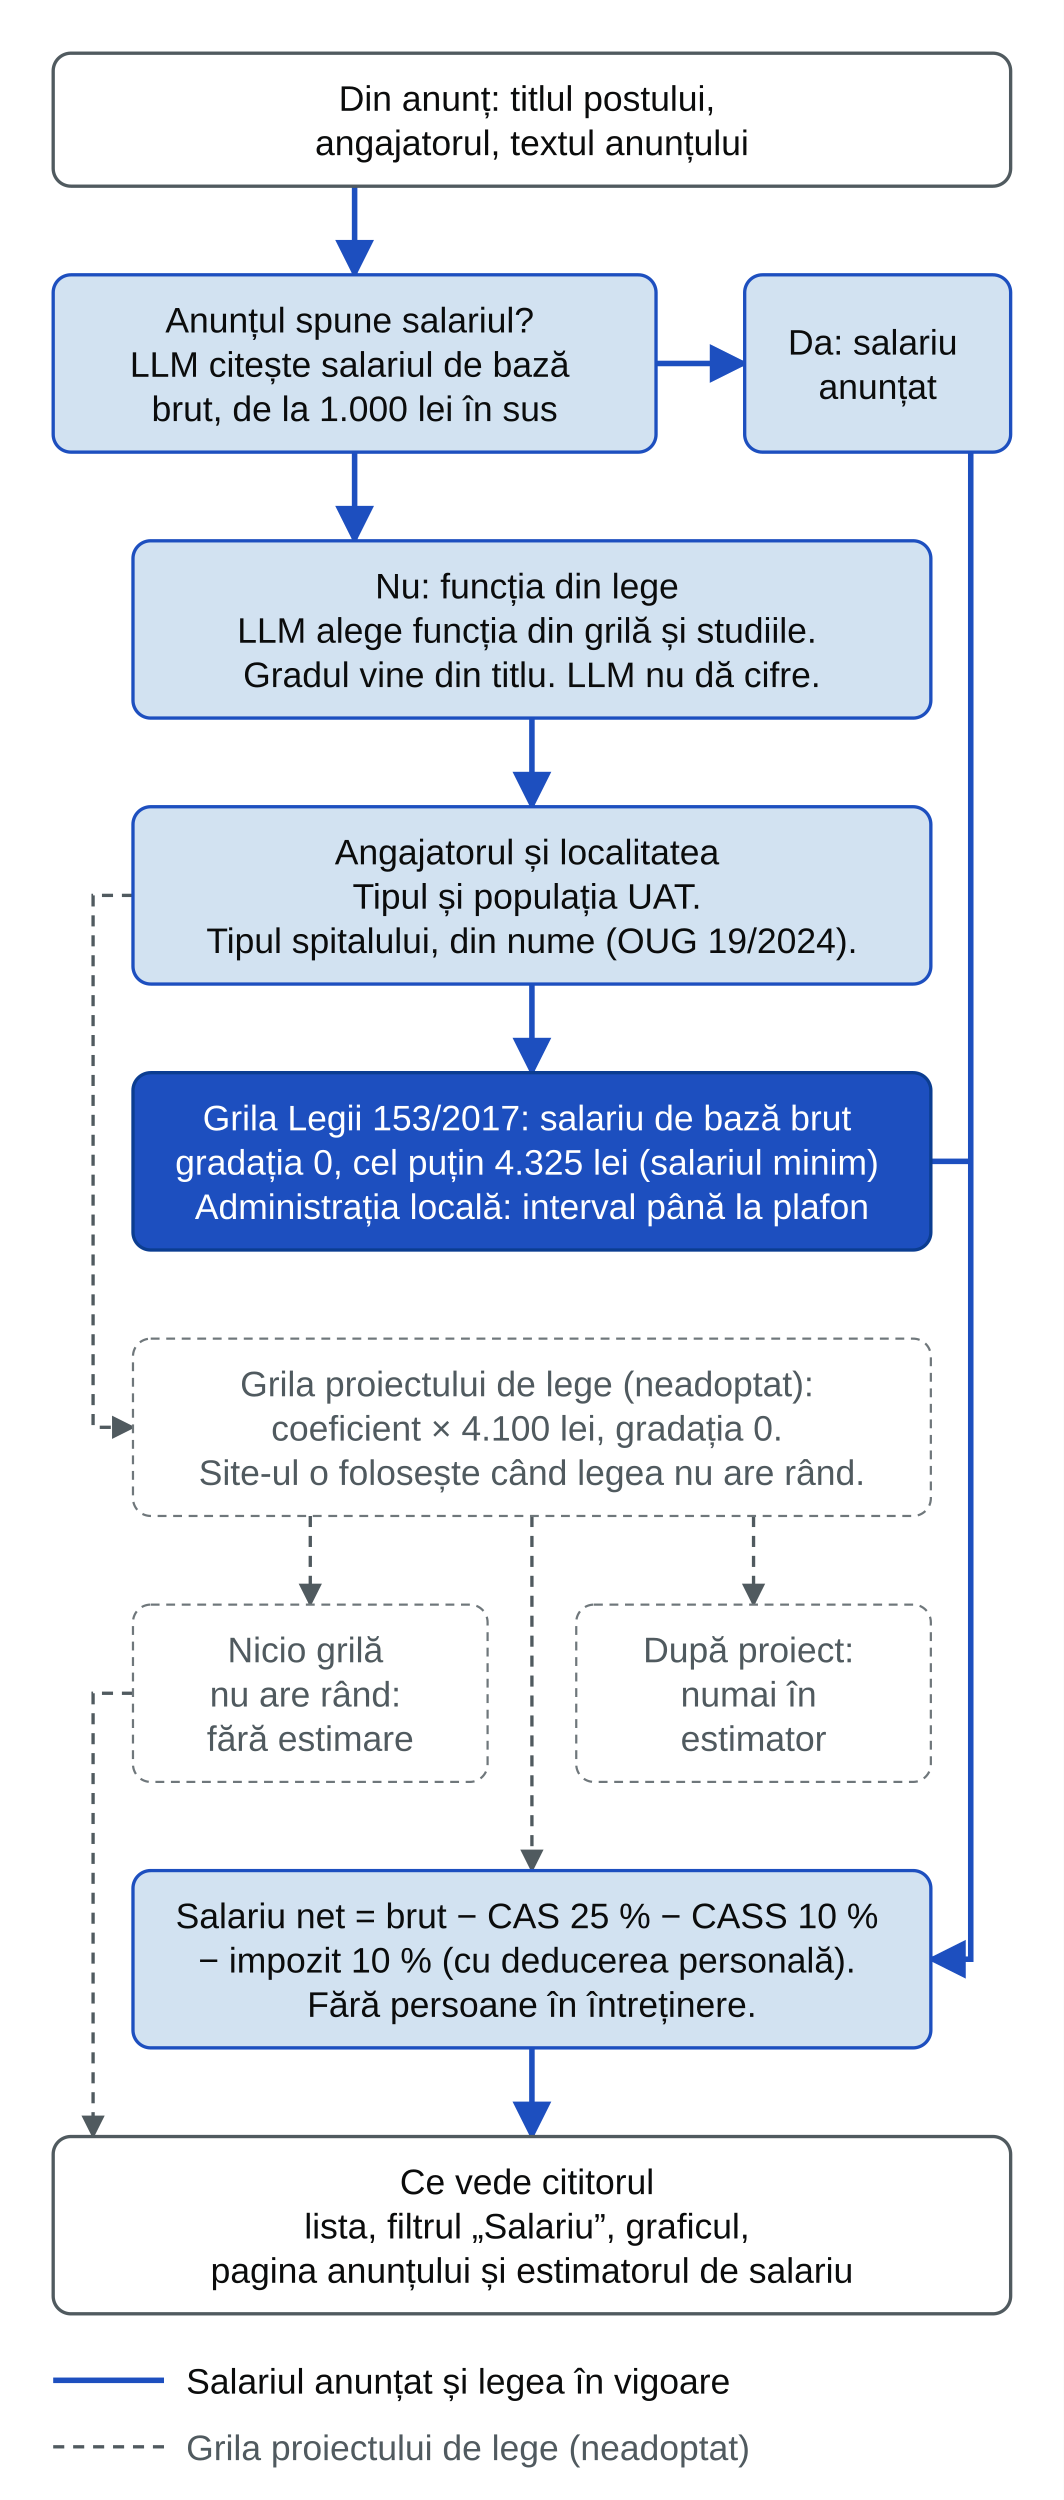
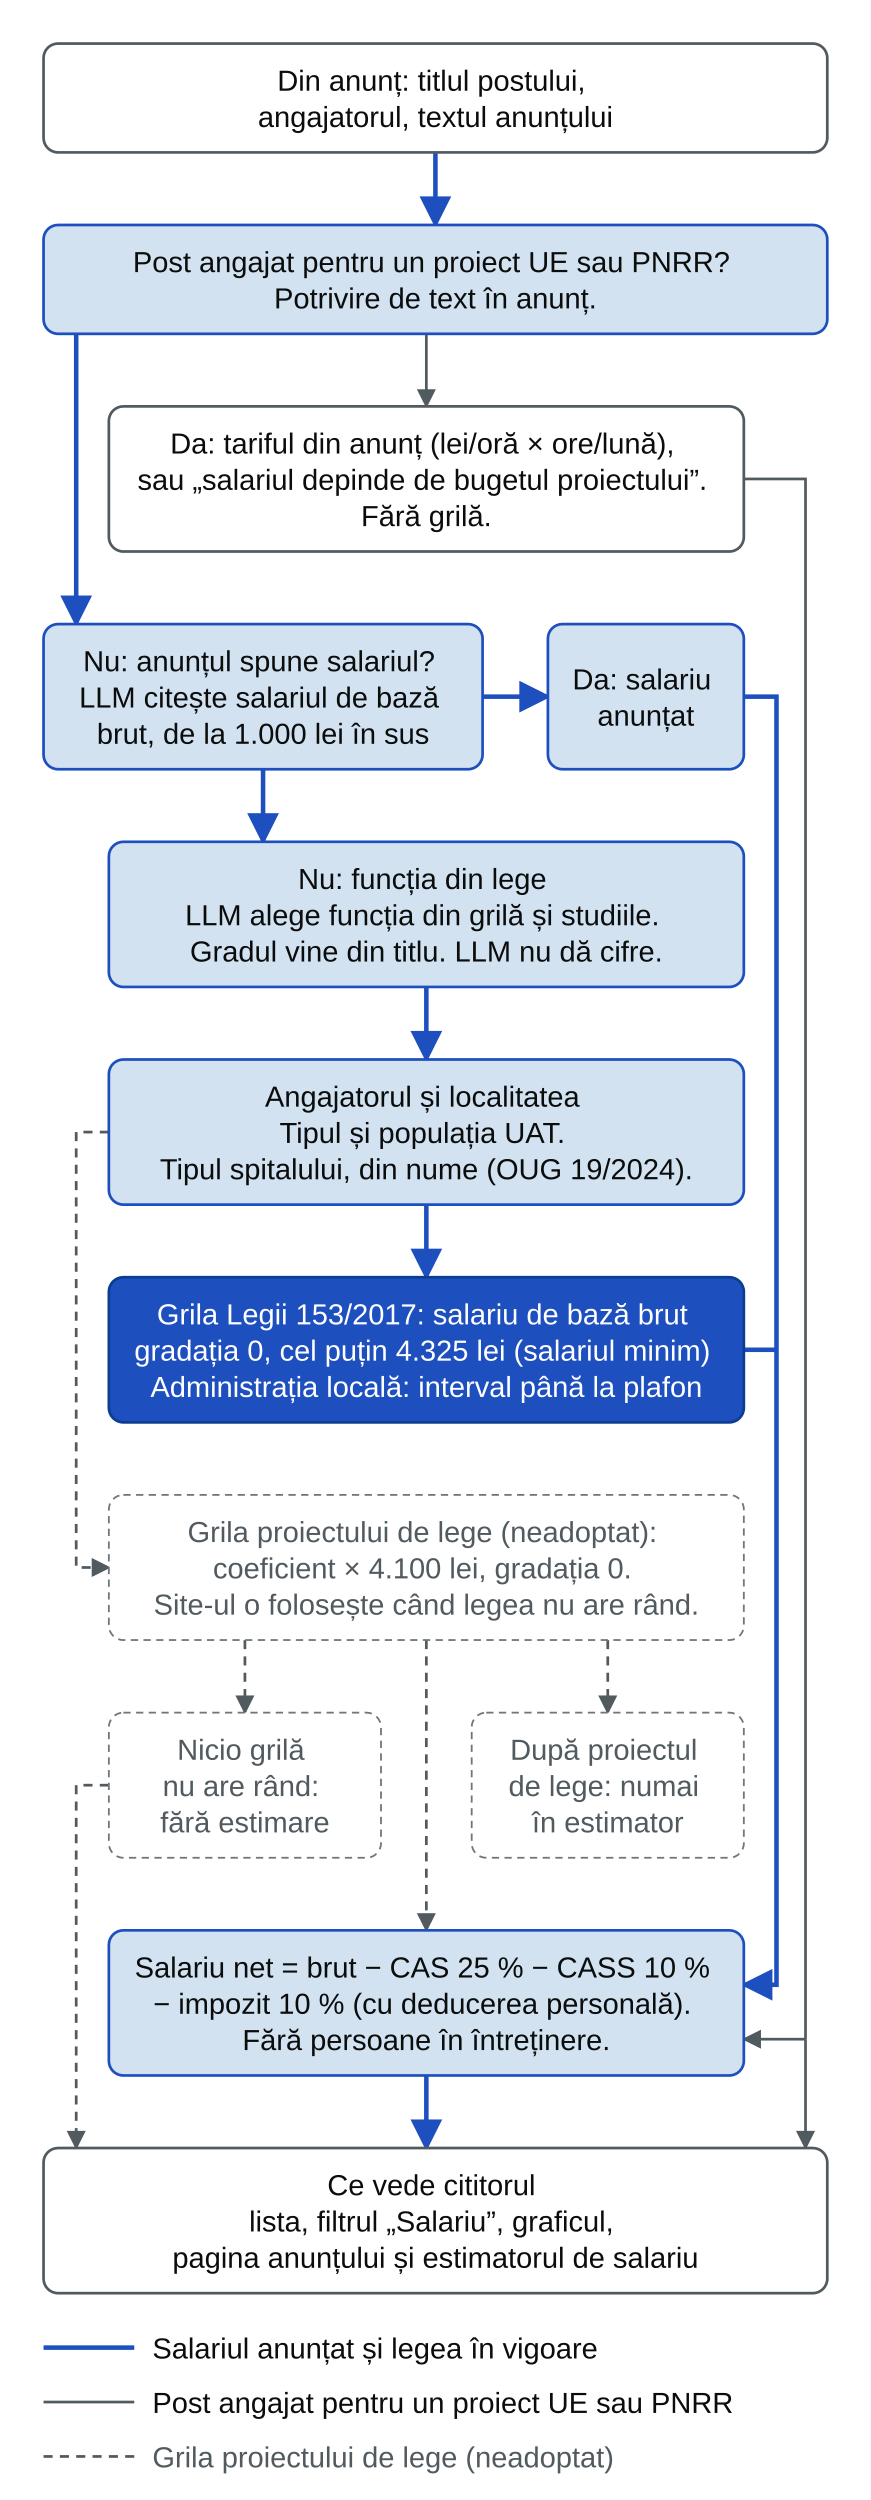
- <svg xmlns="http://www.w3.org/2000/svg" viewBox="0 0 480 1128" width="480" height="1128" font-family="Arial, 'Liberation Sans', Helvetica, sans-serif" role="img" aria-labelledby="f1-titlu f1-desc">
-   <rect width="480" height="1128" fill="#ffffff" />
+ <svg xmlns="http://www.w3.org/2000/svg" viewBox="0 0 480 1378" width="480" height="1378" font-family="Arial, 'Liberation Sans', Helvetica, sans-serif" role="img" aria-labelledby="f1-titlu f1-desc">
+   <rect width="480" height="1378" fill="#ffffff" />
  <defs>
    <marker id="f1-sageata-secundar" viewBox="0 0 10 10" refX="9" refY="5" markerWidth="7" markerHeight="7" orient="auto">
      <path d="M0,0 L10,5 L0,10 z" fill="#505a5f" />
    </marker>
    <marker id="f1-sageata-activ" viewBox="0 0 10 10" refX="9" refY="5" markerWidth="7" markerHeight="7" orient="auto">
      <path d="M0,0 L10,5 L0,10 z" fill="#1d4fbf" />
    </marker>
  </defs>
  <g fill="none" stroke="#505a5f" stroke-width="1.5" stroke-dasharray="5 4">
-     <path d="M60,404 H42 V644 H60" marker-end="url(#f1-sageata-secundar)" />
-     <path d="M140,684 V724" marker-end="url(#f1-sageata-secundar)" />
-     <path d="M340,684 V724" marker-end="url(#f1-sageata-secundar)" />
-     <path d="M240,684 V844" marker-end="url(#f1-sageata-secundar)" />
-     <path d="M60,764 H42 V964" marker-end="url(#f1-sageata-secundar)" />
+     <path d="M60,624 H42 V864 H60" marker-end="url(#f1-sageata-secundar)" />
+     <path d="M135,904 V944" marker-end="url(#f1-sageata-secundar)" />
+     <path d="M335,904 V944" marker-end="url(#f1-sageata-secundar)" />
+     <path d="M235,904 V1064" marker-end="url(#f1-sageata-secundar)" />
+     <path d="M60,984 H42 V1184" marker-end="url(#f1-sageata-secundar)" />
+   </g>
+   <g fill="none" stroke="#505a5f" stroke-width="1.5">
+     <path d="M235,184 V224" marker-end="url(#f1-sageata-secundar)" />
+     <path d="M410,264 H444 V1124" />
+     <path d="M444,1124 H410" marker-end="url(#f1-sageata-secundar)" />
+     <path d="M444,1124 V1184" marker-end="url(#f1-sageata-secundar)" />
  </g>
  <g fill="none" stroke="#1d4fbf" stroke-width="2.5">
-     <path d="M160,84 V124" marker-end="url(#f1-sageata-activ)" />
-     <path d="M296,164 H336" marker-end="url(#f1-sageata-activ)" />
-     <path d="M160,204 V244" marker-end="url(#f1-sageata-activ)" />
-     <path d="M240,324 V364" marker-end="url(#f1-sageata-activ)" />
-     <path d="M240,444 V484" marker-end="url(#f1-sageata-activ)" />
-     <path d="M438,204 V884 H420" marker-end="url(#f1-sageata-activ)" />
-     <path d="M420,524 H438" />
-     <path d="M240,924 V964" marker-end="url(#f1-sageata-activ)" />
+     <path d="M240,84 V124" marker-end="url(#f1-sageata-activ)" />
+     <path d="M42,184 V344" marker-end="url(#f1-sageata-activ)" />
+     <path d="M266,384 H302" marker-end="url(#f1-sageata-activ)" />
+     <path d="M145,424 V464" marker-end="url(#f1-sageata-activ)" />
+     <path d="M235,544 V584" marker-end="url(#f1-sageata-activ)" />
+     <path d="M235,664 V704" marker-end="url(#f1-sageata-activ)" />
+     <path d="M410,384 H428 V1094 H410" marker-end="url(#f1-sageata-activ)" />
+     <path d="M410,744 H428" />
+     <path d="M235,1144 V1184" marker-end="url(#f1-sageata-activ)" />
  </g>
  <g>
    <rect x="24" y="24" width="432" height="60" rx="8" fill="#ffffff" stroke="#505a5f" stroke-width="1.5" />
    <text fill="#0b0c0c" text-anchor="middle" font-size="16">
      <tspan x="240" y="50">Din anunț: titlul postului,</tspan>
      <tspan x="240" y="70">angajatorul, textul anunțului</tspan>
    </text>
-     <rect x="24" y="124" width="272" height="80" rx="8" fill="#d2e2f1" stroke="#1d4fbf" stroke-width="1.5" />
+     <rect x="24" y="124" width="432" height="60" rx="8" fill="#d2e2f1" stroke="#1d4fbf" stroke-width="1.5" />
    <text fill="#0b0c0c" text-anchor="middle" font-size="16">
-       <tspan x="160" y="150">Anunțul spune salariul?</tspan>
-       <tspan x="160" y="170">LLM citește salariul de bază</tspan>
-       <tspan x="160" y="190">brut, de la 1.000 lei în sus</tspan>
+       <tspan x="240" y="150">Post angajat pentru un proiect UE sau PNRR?</tspan>
+       <tspan x="240" y="170">Potrivire de text în anunț.</tspan>
    </text>
-     <rect x="336" y="124" width="120" height="80" rx="8" fill="#d2e2f1" stroke="#1d4fbf" stroke-width="1.5" />
+     <rect x="60" y="224" width="350" height="80" rx="8" fill="#ffffff" stroke="#505a5f" stroke-width="1.5" />
    <text fill="#0b0c0c" text-anchor="middle" font-size="16">
-       <tspan x="396" y="160">Da: salariu</tspan>
-       <tspan x="396" y="180">anunțat</tspan>
+       <tspan x="235" y="250">Da: tariful din anunț (lei/oră × ore/lună),</tspan>
+       <tspan x="235" y="270">sau „salariul depinde de bugetul proiectului”.</tspan>
+       <tspan x="235" y="290">Fără grilă.</tspan>
    </text>
-     <rect x="60" y="244" width="360" height="80" rx="8" fill="#d2e2f1" stroke="#1d4fbf" stroke-width="1.5" />
+     <rect x="24" y="344" width="242" height="80" rx="8" fill="#d2e2f1" stroke="#1d4fbf" stroke-width="1.5" />
    <text fill="#0b0c0c" text-anchor="middle" font-size="16">
-       <tspan x="240" y="270">Nu: funcția din lege</tspan>
-       <tspan x="240" y="290">LLM alege funcția din grilă și studiile.</tspan>
-       <tspan x="240" y="310">Gradul vine din titlu. LLM nu dă cifre.</tspan>
+       <tspan x="145" y="370">Nu: anunțul spune salariul?</tspan>
+       <tspan x="145" y="390">LLM citește salariul de bază</tspan>
+       <tspan x="145" y="410">brut, de la 1.000 lei în sus</tspan>
    </text>
-     <rect x="60" y="364" width="360" height="80" rx="8" fill="#d2e2f1" stroke="#1d4fbf" stroke-width="1.5" />
+     <rect x="302" y="344" width="108" height="80" rx="8" fill="#d2e2f1" stroke="#1d4fbf" stroke-width="1.5" />
    <text fill="#0b0c0c" text-anchor="middle" font-size="16">
-       <tspan x="240" y="390">Angajatorul și localitatea</tspan>
-       <tspan x="240" y="410">Tipul și populația UAT.</tspan>
-       <tspan x="240" y="430">Tipul spitalului, din nume (OUG 19/2024).</tspan>
+       <tspan x="356" y="380">Da: salariu</tspan>
+       <tspan x="356" y="400">anunțat</tspan>
    </text>
-     <rect x="60" y="484" width="360" height="80" rx="8" fill="#1d4fbf" stroke="#0b3d91" stroke-width="1.5" />
+     <rect x="60" y="464" width="350" height="80" rx="8" fill="#d2e2f1" stroke="#1d4fbf" stroke-width="1.5" />
+     <text fill="#0b0c0c" text-anchor="middle" font-size="16">
+       <tspan x="235" y="490">Nu: funcția din lege</tspan>
+       <tspan x="235" y="510">LLM alege funcția din grilă și studiile.</tspan>
+       <tspan x="235" y="530">Gradul vine din titlu. LLM nu dă cifre.</tspan>
+     </text>
+     <rect x="60" y="584" width="350" height="80" rx="8" fill="#d2e2f1" stroke="#1d4fbf" stroke-width="1.5" />
+     <text fill="#0b0c0c" text-anchor="middle" font-size="16">
+       <tspan x="235" y="610">Angajatorul și localitatea</tspan>
+       <tspan x="235" y="630">Tipul și populația UAT.</tspan>
+       <tspan x="235" y="650">Tipul spitalului, din nume (OUG 19/2024).</tspan>
+     </text>
+     <rect x="60" y="704" width="350" height="80" rx="8" fill="#1d4fbf" stroke="#0b3d91" stroke-width="1.5" />
    <text fill="#ffffff" text-anchor="middle" font-size="16">
-       <tspan x="240" y="510">Grila Legii 153/2017: salariu de bază brut</tspan>
-       <tspan x="240" y="530">gradația 0, cel puțin 4.325 lei (salariul minim)</tspan>
-       <tspan x="240" y="550">Administrația locală: interval până la plafon</tspan>
+       <tspan x="235" y="730">Grila Legii 153/2017: salariu de bază brut</tspan>
+       <tspan x="235" y="750">gradația 0, cel puțin 4.325 lei (salariul minim)</tspan>
+       <tspan x="235" y="770">Administrația locală: interval până la plafon</tspan>
    </text>
-     <rect x="60" y="604" width="360" height="80" rx="8" fill="#ffffff" stroke="#6f777b" stroke-width="1" stroke-dasharray="4 3" />
+     <rect x="60" y="824" width="350" height="80" rx="8" fill="#ffffff" stroke="#6f777b" stroke-width="1" stroke-dasharray="4 3" />
    <text fill="#505a5f" text-anchor="middle" font-size="16">
-       <tspan x="240" y="630">Grila proiectului de lege (neadoptat):</tspan>
-       <tspan x="240" y="650">coeficient × 4.100 lei, gradația 0.</tspan>
-       <tspan x="240" y="670">Site-ul o folosește când legea nu are rând.</tspan>
+       <tspan x="235" y="850">Grila proiectului de lege (neadoptat):</tspan>
+       <tspan x="235" y="870">coeficient × 4.100 lei, gradația 0.</tspan>
+       <tspan x="235" y="890">Site-ul o folosește când legea nu are rând.</tspan>
    </text>
-     <rect x="60" y="724" width="160" height="80" rx="8" fill="#ffffff" stroke="#6f777b" stroke-width="1" stroke-dasharray="4 3" />
+     <rect x="60" y="944" width="150" height="80" rx="8" fill="#ffffff" stroke="#6f777b" stroke-width="1" stroke-dasharray="4 3" />
    <text fill="#505a5f" text-anchor="middle" font-size="16">
-       <tspan x="140" y="750">Nicio grilă</tspan>
-       <tspan x="140" y="770">nu are rând:</tspan>
-       <tspan x="140" y="790">fără estimare</tspan>
+       <tspan x="135" y="970">Nicio grilă</tspan>
+       <tspan x="135" y="990">nu are rând:</tspan>
+       <tspan x="135" y="1010">fără estimare</tspan>
    </text>
-     <rect x="260" y="724" width="160" height="80" rx="8" fill="#ffffff" stroke="#6f777b" stroke-width="1" stroke-dasharray="4 3" />
+     <rect x="260" y="944" width="150" height="80" rx="8" fill="#ffffff" stroke="#6f777b" stroke-width="1" stroke-dasharray="4 3" />
    <text fill="#505a5f" text-anchor="middle" font-size="16">
-       <tspan x="340" y="750">După proiect:</tspan>
-       <tspan x="340" y="770">numai în</tspan>
-       <tspan x="340" y="790">estimator</tspan>
+       <tspan x="335" y="970">După proiectul</tspan>
+       <tspan x="335" y="990">de lege: numai</tspan>
+       <tspan x="335" y="1010">în estimator</tspan>
    </text>
-     <rect x="60" y="844" width="360" height="80" rx="8" fill="#d2e2f1" stroke="#1d4fbf" stroke-width="1.5" />
+     <rect x="60" y="1064" width="350" height="80" rx="8" fill="#d2e2f1" stroke="#1d4fbf" stroke-width="1.5" />
    <text fill="#0b0c0c" text-anchor="middle" font-size="16">
-       <tspan x="240" y="870">Salariu net = brut − CAS 25 % − CASS 10 %</tspan>
-       <tspan x="240" y="890">− impozit 10 % (cu deducerea personală).</tspan>
-       <tspan x="240" y="910">Fără persoane în întreținere.</tspan>
+       <tspan x="235" y="1090">Salariu net = brut − CAS 25 % − CASS 10 %</tspan>
+       <tspan x="235" y="1110">− impozit 10 % (cu deducerea personală).</tspan>
+       <tspan x="235" y="1130">Fără persoane în întreținere.</tspan>
    </text>
-     <rect x="24" y="964" width="432" height="80" rx="8" fill="#ffffff" stroke="#505a5f" stroke-width="1.5" />
+     <rect x="24" y="1184" width="432" height="80" rx="8" fill="#ffffff" stroke="#505a5f" stroke-width="1.5" />
    <text fill="#0b0c0c" text-anchor="middle" font-size="16">
-       <tspan x="240" y="990">Ce vede cititorul</tspan>
-       <tspan x="240" y="1010">lista, filtrul „Salariu”, graficul,</tspan>
-       <tspan x="240" y="1030">pagina anunțului și estimatorul de salariu</tspan>
+       <tspan x="240" y="1210">Ce vede cititorul</tspan>
+       <tspan x="240" y="1230">lista, filtrul „Salariu”, graficul,</tspan>
+       <tspan x="240" y="1250">pagina anunțului și estimatorul de salariu</tspan>
    </text>
  </g>
  <g>
-     <line x1="24" y1="1074" x2="74" y2="1074" stroke="#1d4fbf" stroke-width="2.5" />
-     <text x="84" y="1080" fill="#0b0c0c" font-size="16">Salariul anunțat și legea în vigoare</text>
-     <line x1="24" y1="1104" x2="74" y2="1104" stroke="#505a5f" stroke-width="1.5" stroke-dasharray="5 4" />
-     <text x="84" y="1110" fill="#505a5f" font-size="16">Grila proiectului de lege (neadoptat)</text>
+     <line x1="24" y1="1294" x2="74" y2="1294" stroke="#1d4fbf" stroke-width="2.5" />
+     <text x="84" y="1300" fill="#0b0c0c" font-size="16">Salariul anunțat și legea în vigoare</text>
+     <line x1="24" y1="1324" x2="74" y2="1324" stroke="#505a5f" stroke-width="1.5" />
+     <text x="84" y="1330" fill="#0b0c0c" font-size="16">Post angajat pentru un proiect UE sau PNRR</text>
+     <line x1="24" y1="1354" x2="74" y2="1354" stroke="#505a5f" stroke-width="1.5" stroke-dasharray="5 4" />
+     <text x="84" y="1360" fill="#505a5f" font-size="16">Grila proiectului de lege (neadoptat)</text>
  </g>
</svg>
